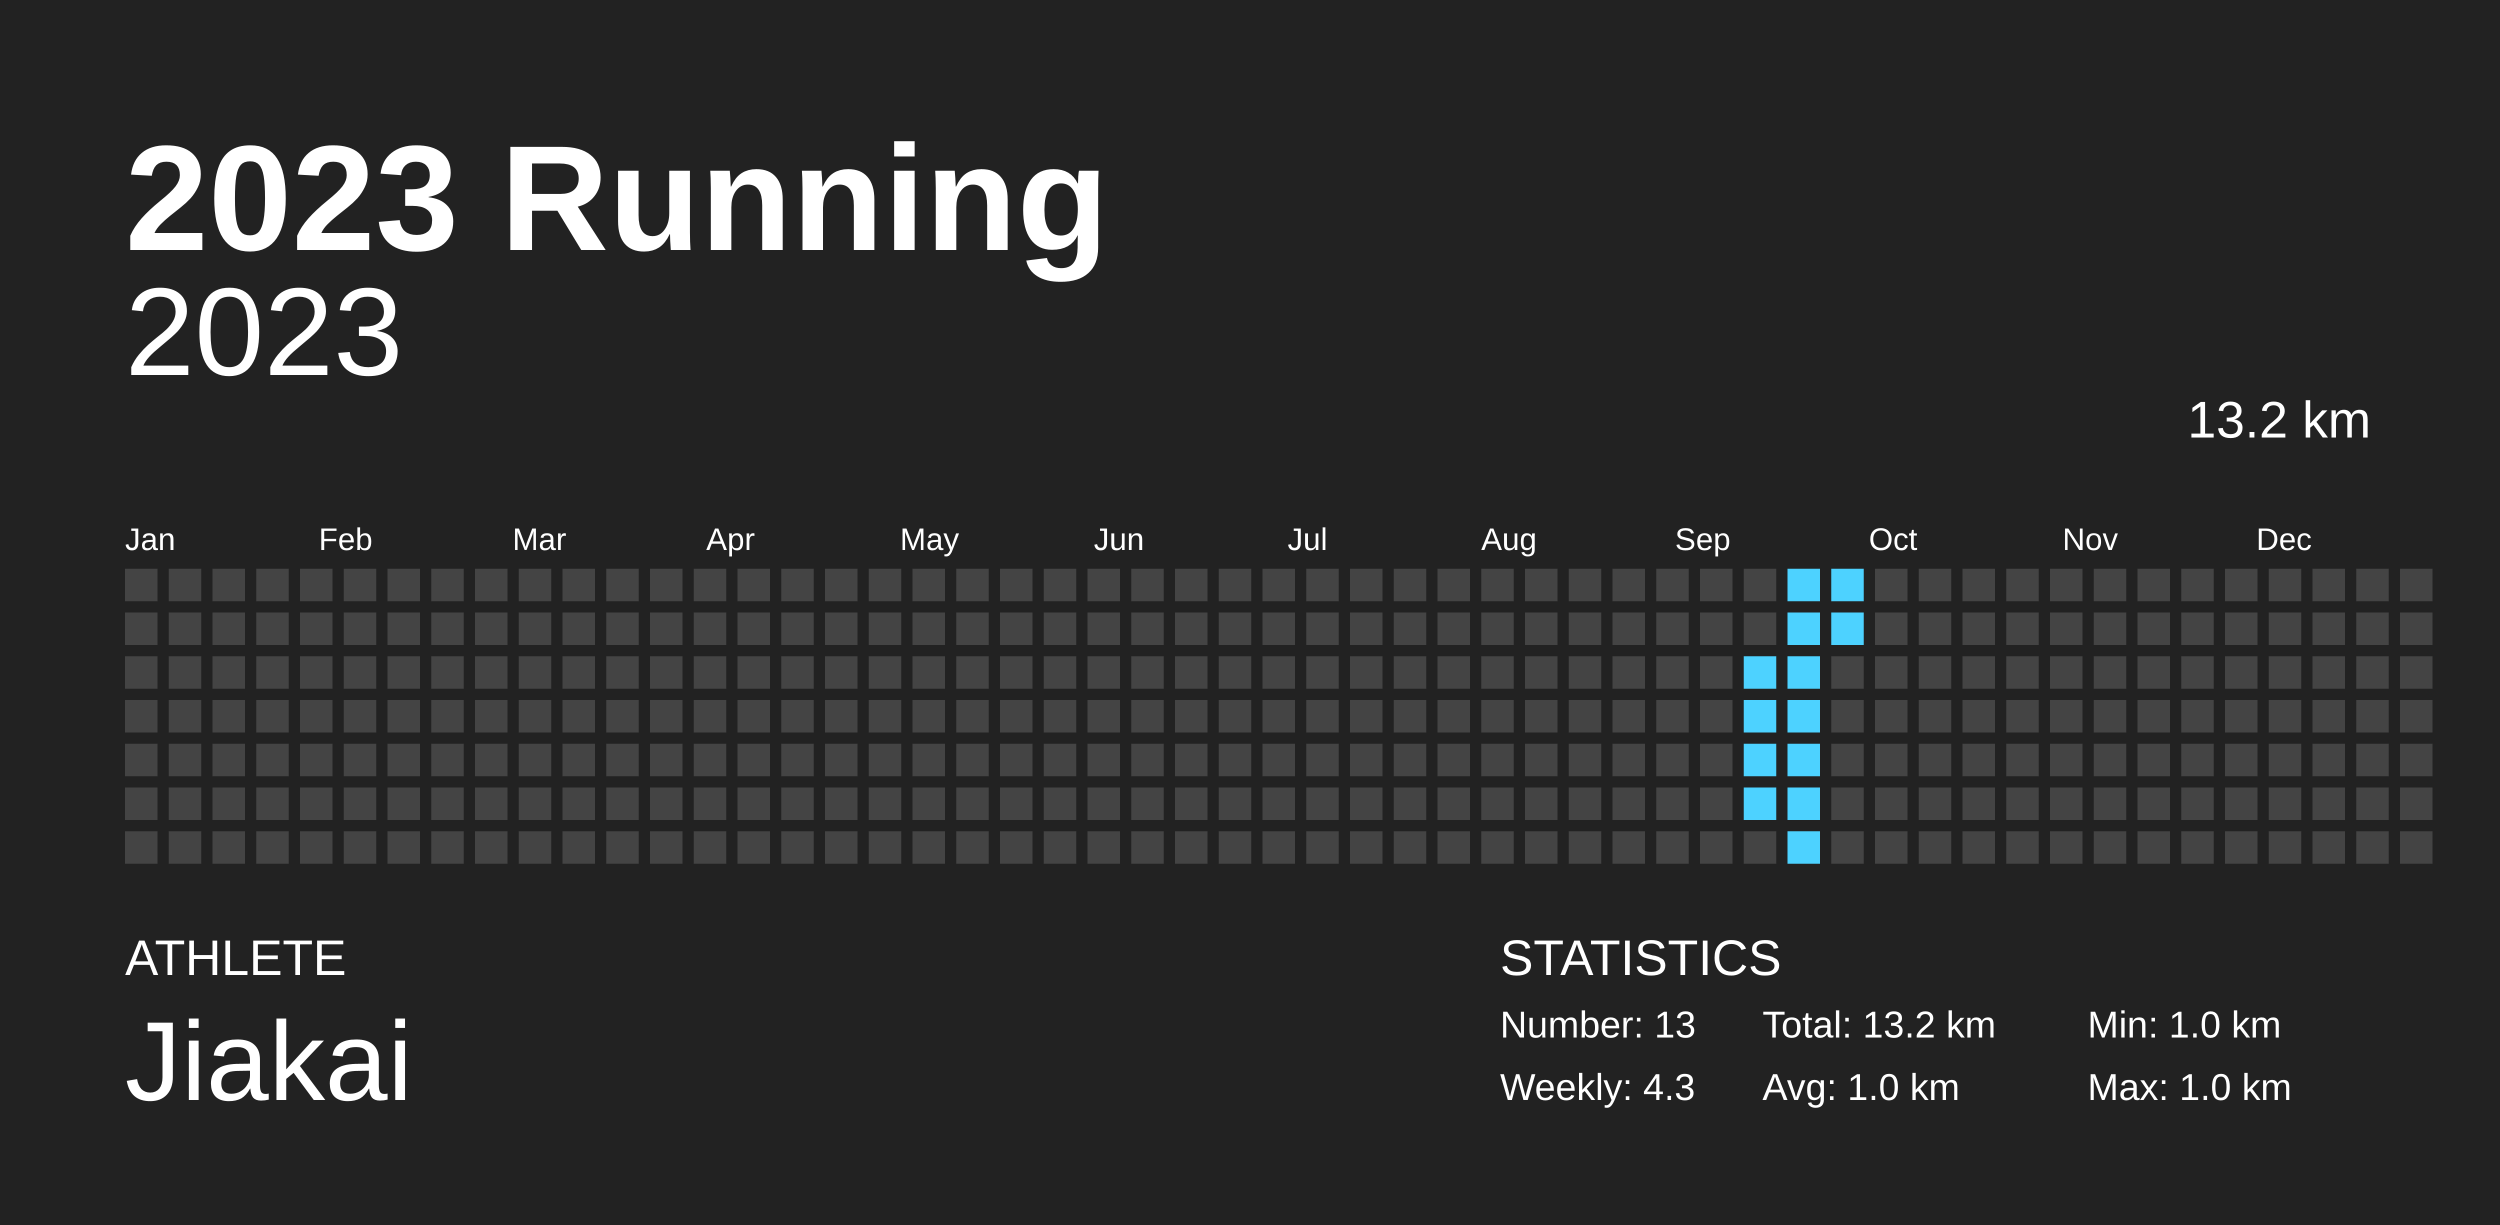
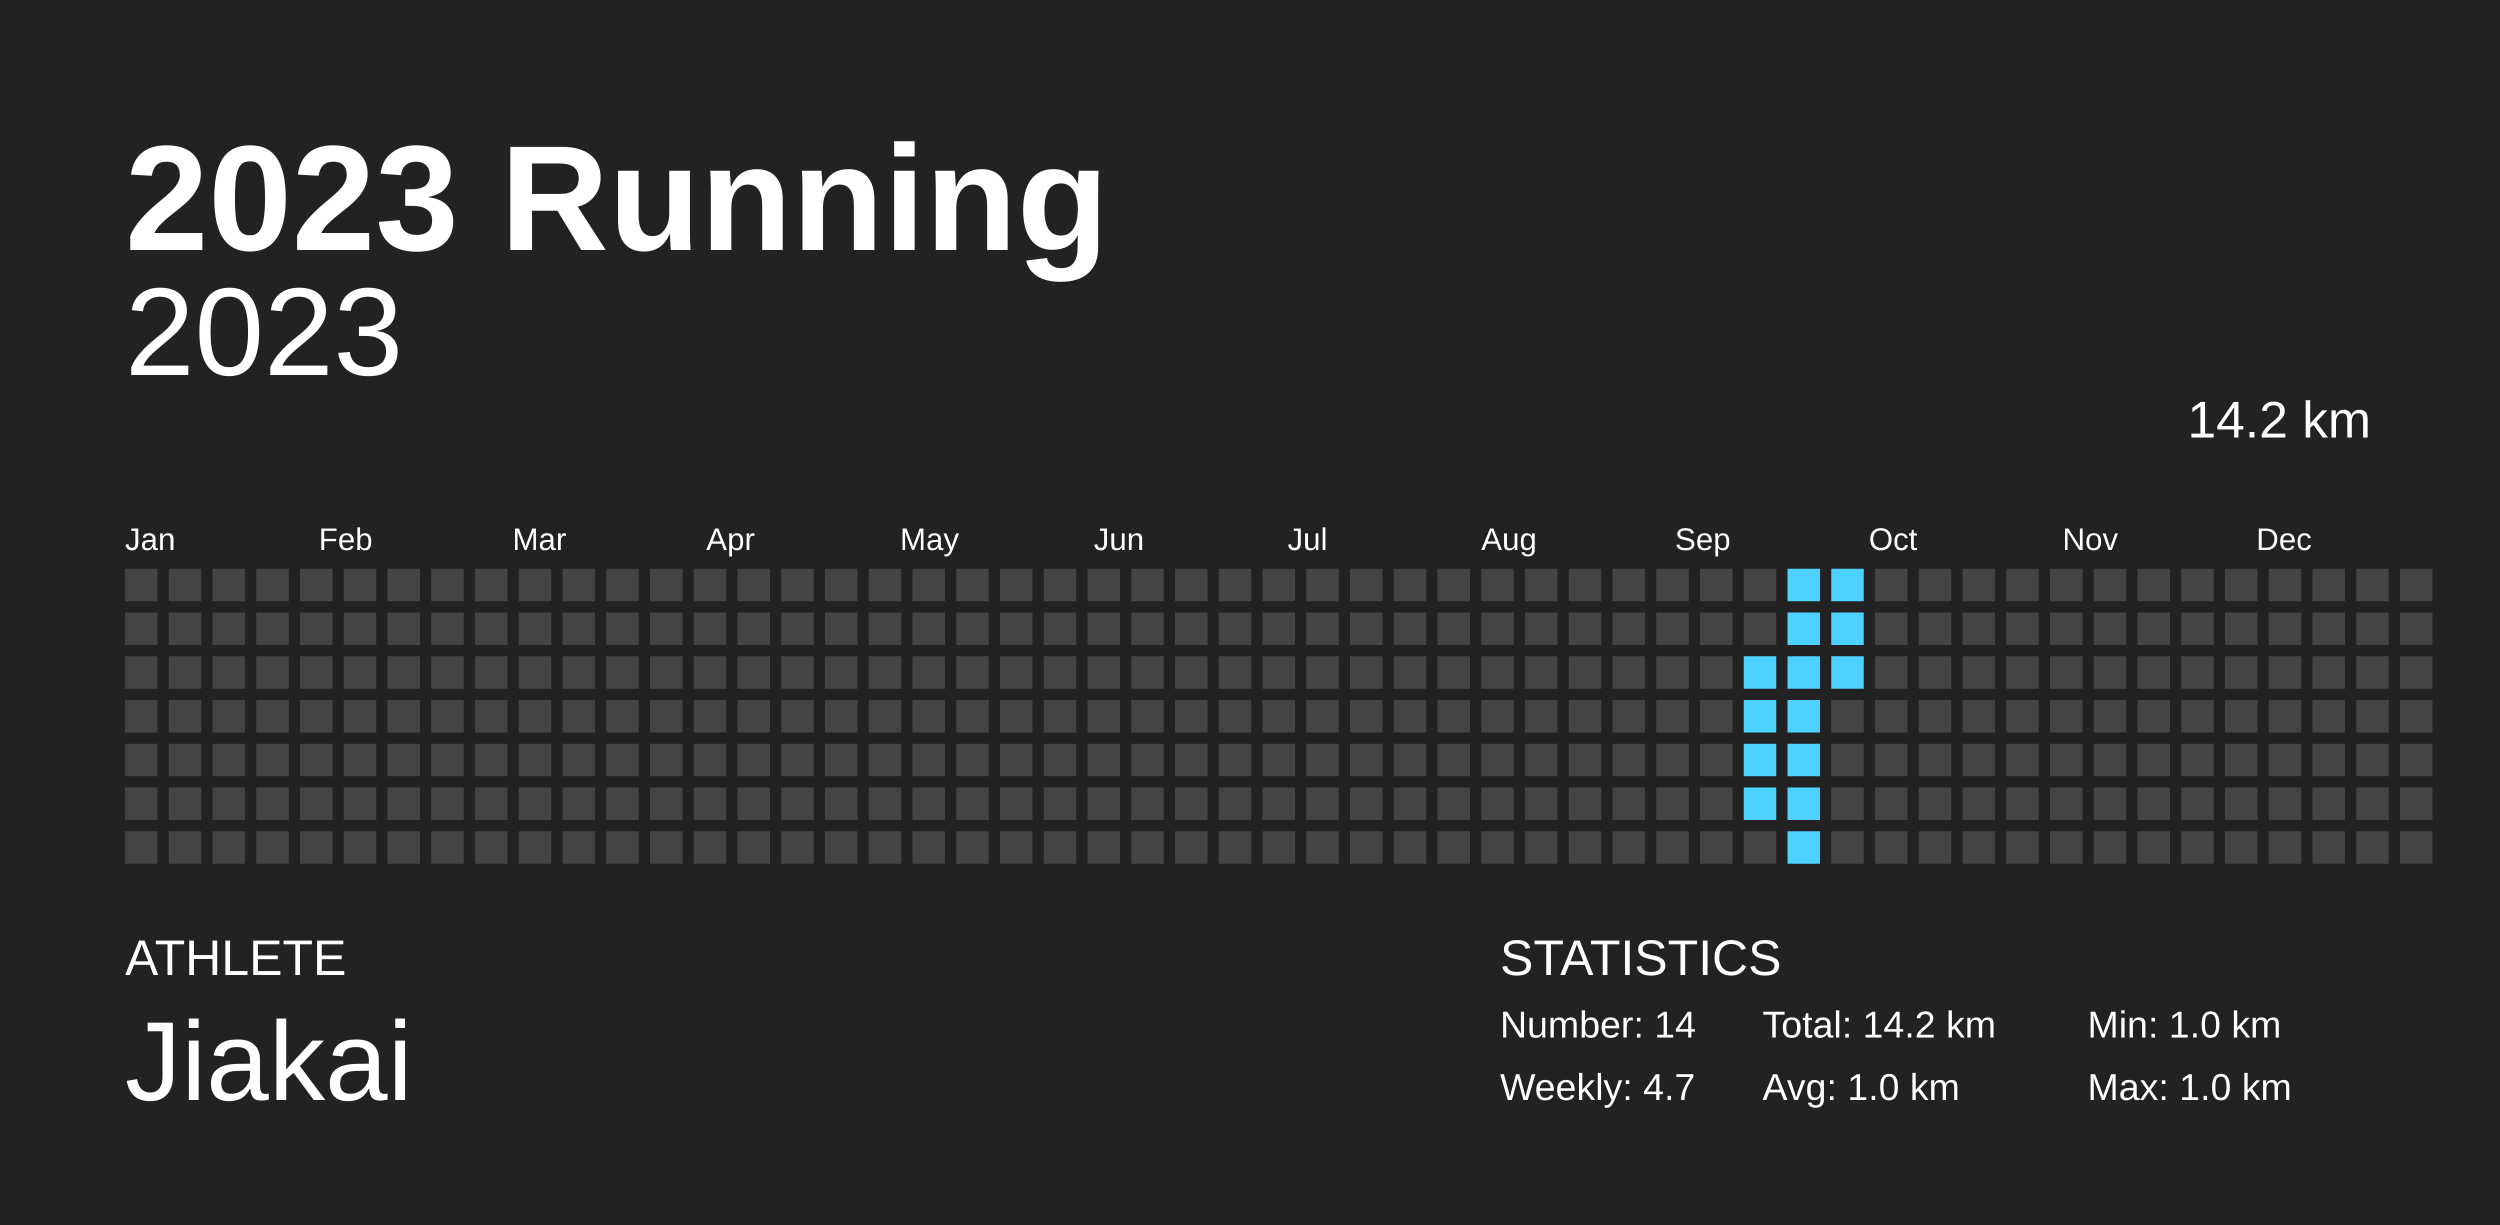
<svg xmlns="http://www.w3.org/2000/svg" baseProfile="full" height="98mm" version="1.1" viewBox="0,0,200,98" width="200mm">
  <defs />
  <rect fill="#222222" height="98" width="200" x="0" y="0" />
  <text fill="#FFFFFF" style="font-size:12px; font-family:Arial; font-weight:bold;" x="10" y="20">2023 Running</text>
  <text fill="#FFFFFF" style="font-size:4px; font-family:Arial" x="10" y="78">ATHLETE</text>
  <text fill="#FFFFFF" style="font-size:9px; font-family:Arial" x="10" y="88">Jiakai</text>
  <text fill="#FFFFFF" style="font-size:4px; font-family:Arial" x="120" y="78">STATISTICS</text>
-   <text fill="#FFFFFF" style="font-size:3px; font-family:Arial" x="120" y="83">Number: 13</text>
-   <text fill="#FFFFFF" style="font-size:3px; font-family:Arial" x="120" y="88">Weekly: 4.3</text>
-   <text fill="#FFFFFF" style="font-size:3px; font-family:Arial" x="141" y="83">Total: 13.2 km</text>
+   <text fill="#FFFFFF" style="font-size:3px; font-family:Arial" x="120" y="83">Number: 14</text>
+   <text fill="#FFFFFF" style="font-size:3px; font-family:Arial" x="120" y="88">Weekly: 4.7</text>
+   <text fill="#FFFFFF" style="font-size:3px; font-family:Arial" x="141" y="83">Total: 14.2 km</text>
  <text fill="#FFFFFF" style="font-size:3px; font-family:Arial" x="141" y="88">Avg: 1.0 km</text>
  <text fill="#FFFFFF" style="font-size:3px; font-family:Arial" x="167" y="83">Min: 1.0 km</text>
  <text fill="#FFFFFF" style="font-size:3px; font-family:Arial" x="167" y="88">Max: 1.0 km</text>
  <text alignment-baseline="hanging" fill="#FFFFFF" style="font-size:10.0px; font-family:Arial;" x="10" y="30">2023</text>
-   <text alignment-baseline="hanging" fill="#FFFFFF" style="font-size:4.125px; font-family:Arial;" x="175" y="35">13.2 km</text>
+   <text alignment-baseline="hanging" fill="#FFFFFF" style="font-size:4.125px; font-family:Arial;" x="175" y="35">14.2 km</text>
  <text fill="#FFFFFF" style="font-size:2.5px; font-family:Arial" x="10.0" y="44">Jan</text>
  <text fill="#FFFFFF" style="font-size:2.5px; font-family:Arial" x="25.5" y="44">Feb</text>
  <text fill="#FFFFFF" style="font-size:2.5px; font-family:Arial" x="41.0" y="44">Mar</text>
  <text fill="#FFFFFF" style="font-size:2.5px; font-family:Arial" x="56.5" y="44">Apr</text>
  <text fill="#FFFFFF" style="font-size:2.5px; font-family:Arial" x="72.0" y="44">May</text>
  <text fill="#FFFFFF" style="font-size:2.5px; font-family:Arial" x="87.5" y="44">Jun</text>
  <text fill="#FFFFFF" style="font-size:2.5px; font-family:Arial" x="103.0" y="44">Jul</text>
  <text fill="#FFFFFF" style="font-size:2.5px; font-family:Arial" x="118.5" y="44">Aug</text>
  <text fill="#FFFFFF" style="font-size:2.5px; font-family:Arial" x="134.0" y="44">Sep</text>
  <text fill="#FFFFFF" style="font-size:2.5px; font-family:Arial" x="149.5" y="44">Oct</text>
  <text fill="#FFFFFF" style="font-size:2.5px; font-family:Arial" x="165.0" y="44">Nov</text>
  <text fill="#FFFFFF" style="font-size:2.5px; font-family:Arial" x="180.5" y="44">Dec</text>
  <rect fill="#444444" height="2.6" width="2.6" x="10.0" y="45.5" />
  <rect fill="#444444" height="2.6" width="2.6" x="10.0" y="49.0" />
  <rect fill="#444444" height="2.6" width="2.6" x="10.0" y="52.5" />
  <rect fill="#444444" height="2.6" width="2.6" x="10.0" y="56.0" />
  <rect fill="#444444" height="2.6" width="2.6" x="10.0" y="59.5" />
  <rect fill="#444444" height="2.6" width="2.6" x="10.0" y="63.0" />
  <rect fill="#444444" height="2.6" width="2.6" x="10.0" y="66.5" />
  <rect fill="#444444" height="2.6" width="2.6" x="13.5" y="45.5" />
  <rect fill="#444444" height="2.6" width="2.6" x="13.5" y="49.0" />
  <rect fill="#444444" height="2.6" width="2.6" x="13.5" y="52.5" />
  <rect fill="#444444" height="2.6" width="2.6" x="13.5" y="56.0" />
  <rect fill="#444444" height="2.6" width="2.6" x="13.5" y="59.5" />
  <rect fill="#444444" height="2.6" width="2.6" x="13.5" y="63.0" />
  <rect fill="#444444" height="2.6" width="2.6" x="13.5" y="66.5" />
  <rect fill="#444444" height="2.6" width="2.6" x="17.0" y="45.5" />
  <rect fill="#444444" height="2.6" width="2.6" x="17.0" y="49.0" />
  <rect fill="#444444" height="2.6" width="2.6" x="17.0" y="52.5" />
  <rect fill="#444444" height="2.6" width="2.6" x="17.0" y="56.0" />
  <rect fill="#444444" height="2.6" width="2.6" x="17.0" y="59.5" />
  <rect fill="#444444" height="2.6" width="2.6" x="17.0" y="63.0" />
  <rect fill="#444444" height="2.6" width="2.6" x="17.0" y="66.5" />
  <rect fill="#444444" height="2.6" width="2.6" x="20.5" y="45.5" />
  <rect fill="#444444" height="2.6" width="2.6" x="20.5" y="49.0" />
  <rect fill="#444444" height="2.6" width="2.6" x="20.5" y="52.5" />
  <rect fill="#444444" height="2.6" width="2.6" x="20.5" y="56.0" />
  <rect fill="#444444" height="2.6" width="2.6" x="20.5" y="59.5" />
  <rect fill="#444444" height="2.6" width="2.6" x="20.5" y="63.0" />
  <rect fill="#444444" height="2.6" width="2.6" x="20.5" y="66.5" />
  <rect fill="#444444" height="2.6" width="2.6" x="24.0" y="45.5" />
  <rect fill="#444444" height="2.6" width="2.6" x="24.0" y="49.0" />
  <rect fill="#444444" height="2.6" width="2.6" x="24.0" y="52.5" />
  <rect fill="#444444" height="2.6" width="2.6" x="24.0" y="56.0" />
  <rect fill="#444444" height="2.6" width="2.6" x="24.0" y="59.5" />
  <rect fill="#444444" height="2.6" width="2.6" x="24.0" y="63.0" />
  <rect fill="#444444" height="2.6" width="2.6" x="24.0" y="66.5" />
  <rect fill="#444444" height="2.6" width="2.6" x="27.5" y="45.5" />
  <rect fill="#444444" height="2.6" width="2.6" x="27.5" y="49.0" />
  <rect fill="#444444" height="2.6" width="2.6" x="27.5" y="52.5" />
  <rect fill="#444444" height="2.6" width="2.6" x="27.5" y="56.0" />
  <rect fill="#444444" height="2.6" width="2.6" x="27.5" y="59.5" />
  <rect fill="#444444" height="2.6" width="2.6" x="27.5" y="63.0" />
  <rect fill="#444444" height="2.6" width="2.6" x="27.5" y="66.5" />
  <rect fill="#444444" height="2.6" width="2.6" x="31.0" y="45.5" />
  <rect fill="#444444" height="2.6" width="2.6" x="31.0" y="49.0" />
  <rect fill="#444444" height="2.6" width="2.6" x="31.0" y="52.5" />
  <rect fill="#444444" height="2.6" width="2.6" x="31.0" y="56.0" />
  <rect fill="#444444" height="2.6" width="2.6" x="31.0" y="59.5" />
  <rect fill="#444444" height="2.6" width="2.6" x="31.0" y="63.0" />
  <rect fill="#444444" height="2.6" width="2.6" x="31.0" y="66.5" />
  <rect fill="#444444" height="2.6" width="2.6" x="34.5" y="45.5" />
  <rect fill="#444444" height="2.6" width="2.6" x="34.5" y="49.0" />
  <rect fill="#444444" height="2.6" width="2.6" x="34.5" y="52.5" />
  <rect fill="#444444" height="2.6" width="2.6" x="34.5" y="56.0" />
  <rect fill="#444444" height="2.6" width="2.6" x="34.5" y="59.5" />
  <rect fill="#444444" height="2.6" width="2.6" x="34.5" y="63.0" />
  <rect fill="#444444" height="2.6" width="2.6" x="34.5" y="66.5" />
  <rect fill="#444444" height="2.6" width="2.6" x="38.0" y="45.5" />
  <rect fill="#444444" height="2.6" width="2.6" x="38.0" y="49.0" />
  <rect fill="#444444" height="2.6" width="2.6" x="38.0" y="52.5" />
  <rect fill="#444444" height="2.6" width="2.6" x="38.0" y="56.0" />
  <rect fill="#444444" height="2.6" width="2.6" x="38.0" y="59.5" />
  <rect fill="#444444" height="2.6" width="2.6" x="38.0" y="63.0" />
  <rect fill="#444444" height="2.6" width="2.6" x="38.0" y="66.5" />
  <rect fill="#444444" height="2.6" width="2.6" x="41.5" y="45.5" />
  <rect fill="#444444" height="2.6" width="2.6" x="41.5" y="49.0" />
  <rect fill="#444444" height="2.6" width="2.6" x="41.5" y="52.5" />
  <rect fill="#444444" height="2.6" width="2.6" x="41.5" y="56.0" />
  <rect fill="#444444" height="2.6" width="2.6" x="41.5" y="59.5" />
  <rect fill="#444444" height="2.6" width="2.6" x="41.5" y="63.0" />
  <rect fill="#444444" height="2.6" width="2.6" x="41.5" y="66.5" />
  <rect fill="#444444" height="2.6" width="2.6" x="45.0" y="45.5" />
  <rect fill="#444444" height="2.6" width="2.6" x="45.0" y="49.0" />
  <rect fill="#444444" height="2.6" width="2.6" x="45.0" y="52.5" />
  <rect fill="#444444" height="2.6" width="2.6" x="45.0" y="56.0" />
  <rect fill="#444444" height="2.6" width="2.6" x="45.0" y="59.5" />
  <rect fill="#444444" height="2.6" width="2.6" x="45.0" y="63.0" />
  <rect fill="#444444" height="2.6" width="2.6" x="45.0" y="66.5" />
  <rect fill="#444444" height="2.6" width="2.6" x="48.5" y="45.5" />
  <rect fill="#444444" height="2.6" width="2.6" x="48.5" y="49.0" />
  <rect fill="#444444" height="2.6" width="2.6" x="48.5" y="52.5" />
  <rect fill="#444444" height="2.6" width="2.6" x="48.5" y="56.0" />
  <rect fill="#444444" height="2.6" width="2.6" x="48.5" y="59.5" />
  <rect fill="#444444" height="2.6" width="2.6" x="48.5" y="63.0" />
  <rect fill="#444444" height="2.6" width="2.6" x="48.5" y="66.5" />
  <rect fill="#444444" height="2.6" width="2.6" x="52.0" y="45.5" />
  <rect fill="#444444" height="2.6" width="2.6" x="52.0" y="49.0" />
  <rect fill="#444444" height="2.6" width="2.6" x="52.0" y="52.5" />
  <rect fill="#444444" height="2.6" width="2.6" x="52.0" y="56.0" />
  <rect fill="#444444" height="2.6" width="2.6" x="52.0" y="59.5" />
  <rect fill="#444444" height="2.6" width="2.6" x="52.0" y="63.0" />
  <rect fill="#444444" height="2.6" width="2.6" x="52.0" y="66.5" />
  <rect fill="#444444" height="2.6" width="2.6" x="55.5" y="45.5" />
  <rect fill="#444444" height="2.6" width="2.6" x="55.5" y="49.0" />
  <rect fill="#444444" height="2.6" width="2.6" x="55.5" y="52.5" />
  <rect fill="#444444" height="2.6" width="2.6" x="55.5" y="56.0" />
  <rect fill="#444444" height="2.6" width="2.6" x="55.5" y="59.5" />
  <rect fill="#444444" height="2.6" width="2.6" x="55.5" y="63.0" />
  <rect fill="#444444" height="2.6" width="2.6" x="55.5" y="66.5" />
  <rect fill="#444444" height="2.6" width="2.6" x="59.0" y="45.5" />
  <rect fill="#444444" height="2.6" width="2.6" x="59.0" y="49.0" />
  <rect fill="#444444" height="2.6" width="2.6" x="59.0" y="52.5" />
  <rect fill="#444444" height="2.6" width="2.6" x="59.0" y="56.0" />
  <rect fill="#444444" height="2.6" width="2.6" x="59.0" y="59.5" />
  <rect fill="#444444" height="2.6" width="2.6" x="59.0" y="63.0" />
  <rect fill="#444444" height="2.6" width="2.6" x="59.0" y="66.5" />
  <rect fill="#444444" height="2.6" width="2.6" x="62.5" y="45.5" />
  <rect fill="#444444" height="2.6" width="2.6" x="62.5" y="49.0" />
  <rect fill="#444444" height="2.6" width="2.6" x="62.5" y="52.5" />
  <rect fill="#444444" height="2.6" width="2.6" x="62.5" y="56.0" />
  <rect fill="#444444" height="2.6" width="2.6" x="62.5" y="59.5" />
  <rect fill="#444444" height="2.6" width="2.6" x="62.5" y="63.0" />
  <rect fill="#444444" height="2.6" width="2.6" x="62.5" y="66.5" />
  <rect fill="#444444" height="2.6" width="2.6" x="66.0" y="45.5" />
  <rect fill="#444444" height="2.6" width="2.6" x="66.0" y="49.0" />
  <rect fill="#444444" height="2.6" width="2.6" x="66.0" y="52.5" />
  <rect fill="#444444" height="2.6" width="2.6" x="66.0" y="56.0" />
  <rect fill="#444444" height="2.6" width="2.6" x="66.0" y="59.5" />
  <rect fill="#444444" height="2.6" width="2.6" x="66.0" y="63.0" />
  <rect fill="#444444" height="2.6" width="2.6" x="66.0" y="66.5" />
  <rect fill="#444444" height="2.6" width="2.6" x="69.5" y="45.5" />
  <rect fill="#444444" height="2.6" width="2.6" x="69.5" y="49.0" />
  <rect fill="#444444" height="2.6" width="2.6" x="69.5" y="52.5" />
  <rect fill="#444444" height="2.6" width="2.6" x="69.5" y="56.0" />
  <rect fill="#444444" height="2.6" width="2.6" x="69.5" y="59.5" />
  <rect fill="#444444" height="2.6" width="2.6" x="69.5" y="63.0" />
  <rect fill="#444444" height="2.6" width="2.6" x="69.5" y="66.5" />
  <rect fill="#444444" height="2.6" width="2.6" x="73.0" y="45.5" />
  <rect fill="#444444" height="2.6" width="2.6" x="73.0" y="49.0" />
  <rect fill="#444444" height="2.6" width="2.6" x="73.0" y="52.5" />
  <rect fill="#444444" height="2.6" width="2.6" x="73.0" y="56.0" />
  <rect fill="#444444" height="2.6" width="2.6" x="73.0" y="59.5" />
  <rect fill="#444444" height="2.6" width="2.6" x="73.0" y="63.0" />
  <rect fill="#444444" height="2.6" width="2.6" x="73.0" y="66.5" />
  <rect fill="#444444" height="2.6" width="2.6" x="76.5" y="45.5" />
  <rect fill="#444444" height="2.6" width="2.6" x="76.5" y="49.0" />
  <rect fill="#444444" height="2.6" width="2.6" x="76.5" y="52.5" />
  <rect fill="#444444" height="2.6" width="2.6" x="76.5" y="56.0" />
  <rect fill="#444444" height="2.6" width="2.6" x="76.5" y="59.5" />
  <rect fill="#444444" height="2.6" width="2.6" x="76.5" y="63.0" />
  <rect fill="#444444" height="2.6" width="2.6" x="76.5" y="66.5" />
  <rect fill="#444444" height="2.6" width="2.6" x="80.0" y="45.5" />
  <rect fill="#444444" height="2.6" width="2.6" x="80.0" y="49.0" />
  <rect fill="#444444" height="2.6" width="2.6" x="80.0" y="52.5" />
  <rect fill="#444444" height="2.6" width="2.6" x="80.0" y="56.0" />
  <rect fill="#444444" height="2.6" width="2.6" x="80.0" y="59.5" />
  <rect fill="#444444" height="2.6" width="2.6" x="80.0" y="63.0" />
  <rect fill="#444444" height="2.6" width="2.6" x="80.0" y="66.5" />
  <rect fill="#444444" height="2.6" width="2.6" x="83.5" y="45.5" />
  <rect fill="#444444" height="2.6" width="2.6" x="83.5" y="49.0" />
  <rect fill="#444444" height="2.6" width="2.6" x="83.5" y="52.5" />
  <rect fill="#444444" height="2.6" width="2.6" x="83.5" y="56.0" />
  <rect fill="#444444" height="2.6" width="2.6" x="83.5" y="59.5" />
  <rect fill="#444444" height="2.6" width="2.6" x="83.5" y="63.0" />
  <rect fill="#444444" height="2.6" width="2.6" x="83.5" y="66.5" />
  <rect fill="#444444" height="2.6" width="2.6" x="87.0" y="45.5" />
  <rect fill="#444444" height="2.6" width="2.6" x="87.0" y="49.0" />
  <rect fill="#444444" height="2.6" width="2.6" x="87.0" y="52.5" />
  <rect fill="#444444" height="2.6" width="2.6" x="87.0" y="56.0" />
  <rect fill="#444444" height="2.6" width="2.6" x="87.0" y="59.5" />
  <rect fill="#444444" height="2.6" width="2.6" x="87.0" y="63.0" />
  <rect fill="#444444" height="2.6" width="2.6" x="87.0" y="66.5" />
  <rect fill="#444444" height="2.6" width="2.6" x="90.5" y="45.5" />
  <rect fill="#444444" height="2.6" width="2.6" x="90.5" y="49.0" />
  <rect fill="#444444" height="2.6" width="2.6" x="90.5" y="52.5" />
  <rect fill="#444444" height="2.6" width="2.6" x="90.5" y="56.0" />
  <rect fill="#444444" height="2.6" width="2.6" x="90.5" y="59.5" />
  <rect fill="#444444" height="2.6" width="2.6" x="90.5" y="63.0" />
  <rect fill="#444444" height="2.6" width="2.6" x="90.5" y="66.5" />
  <rect fill="#444444" height="2.6" width="2.6" x="94.0" y="45.5" />
  <rect fill="#444444" height="2.6" width="2.6" x="94.0" y="49.0" />
  <rect fill="#444444" height="2.6" width="2.6" x="94.0" y="52.5" />
  <rect fill="#444444" height="2.6" width="2.6" x="94.0" y="56.0" />
  <rect fill="#444444" height="2.6" width="2.6" x="94.0" y="59.5" />
  <rect fill="#444444" height="2.6" width="2.6" x="94.0" y="63.0" />
  <rect fill="#444444" height="2.6" width="2.6" x="94.0" y="66.5" />
  <rect fill="#444444" height="2.6" width="2.6" x="97.5" y="45.5" />
  <rect fill="#444444" height="2.6" width="2.6" x="97.5" y="49.0" />
  <rect fill="#444444" height="2.6" width="2.6" x="97.5" y="52.5" />
  <rect fill="#444444" height="2.6" width="2.6" x="97.5" y="56.0" />
  <rect fill="#444444" height="2.6" width="2.6" x="97.5" y="59.5" />
  <rect fill="#444444" height="2.6" width="2.6" x="97.5" y="63.0" />
  <rect fill="#444444" height="2.6" width="2.6" x="97.5" y="66.5" />
  <rect fill="#444444" height="2.6" width="2.6" x="101.0" y="45.5" />
  <rect fill="#444444" height="2.6" width="2.6" x="101.0" y="49.0" />
  <rect fill="#444444" height="2.6" width="2.6" x="101.0" y="52.5" />
  <rect fill="#444444" height="2.6" width="2.6" x="101.0" y="56.0" />
  <rect fill="#444444" height="2.6" width="2.6" x="101.0" y="59.5" />
  <rect fill="#444444" height="2.6" width="2.6" x="101.0" y="63.0" />
  <rect fill="#444444" height="2.6" width="2.6" x="101.0" y="66.5" />
  <rect fill="#444444" height="2.6" width="2.6" x="104.5" y="45.5" />
  <rect fill="#444444" height="2.6" width="2.6" x="104.5" y="49.0" />
  <rect fill="#444444" height="2.6" width="2.6" x="104.5" y="52.5" />
  <rect fill="#444444" height="2.6" width="2.6" x="104.5" y="56.0" />
  <rect fill="#444444" height="2.6" width="2.6" x="104.5" y="59.5" />
  <rect fill="#444444" height="2.6" width="2.6" x="104.5" y="63.0" />
  <rect fill="#444444" height="2.6" width="2.6" x="104.5" y="66.5" />
  <rect fill="#444444" height="2.6" width="2.6" x="108.0" y="45.5" />
  <rect fill="#444444" height="2.6" width="2.6" x="108.0" y="49.0" />
  <rect fill="#444444" height="2.6" width="2.6" x="108.0" y="52.5" />
  <rect fill="#444444" height="2.6" width="2.6" x="108.0" y="56.0" />
  <rect fill="#444444" height="2.6" width="2.6" x="108.0" y="59.5" />
  <rect fill="#444444" height="2.6" width="2.6" x="108.0" y="63.0" />
  <rect fill="#444444" height="2.6" width="2.6" x="108.0" y="66.5" />
  <rect fill="#444444" height="2.6" width="2.6" x="111.5" y="45.5" />
  <rect fill="#444444" height="2.6" width="2.6" x="111.5" y="49.0" />
  <rect fill="#444444" height="2.6" width="2.6" x="111.5" y="52.5" />
  <rect fill="#444444" height="2.6" width="2.6" x="111.5" y="56.0" />
  <rect fill="#444444" height="2.6" width="2.6" x="111.5" y="59.5" />
  <rect fill="#444444" height="2.6" width="2.6" x="111.5" y="63.0" />
  <rect fill="#444444" height="2.6" width="2.6" x="111.5" y="66.5" />
  <rect fill="#444444" height="2.6" width="2.6" x="115.0" y="45.5" />
  <rect fill="#444444" height="2.6" width="2.6" x="115.0" y="49.0" />
  <rect fill="#444444" height="2.6" width="2.6" x="115.0" y="52.5" />
  <rect fill="#444444" height="2.6" width="2.6" x="115.0" y="56.0" />
  <rect fill="#444444" height="2.6" width="2.6" x="115.0" y="59.5" />
  <rect fill="#444444" height="2.6" width="2.6" x="115.0" y="63.0" />
  <rect fill="#444444" height="2.6" width="2.6" x="115.0" y="66.5" />
  <rect fill="#444444" height="2.6" width="2.6" x="118.5" y="45.5" />
  <rect fill="#444444" height="2.6" width="2.6" x="118.5" y="49.0" />
  <rect fill="#444444" height="2.6" width="2.6" x="118.5" y="52.5" />
  <rect fill="#444444" height="2.6" width="2.6" x="118.5" y="56.0" />
  <rect fill="#444444" height="2.6" width="2.6" x="118.5" y="59.5" />
  <rect fill="#444444" height="2.6" width="2.6" x="118.5" y="63.0" />
  <rect fill="#444444" height="2.6" width="2.6" x="118.5" y="66.5" />
  <rect fill="#444444" height="2.6" width="2.6" x="122.0" y="45.5" />
  <rect fill="#444444" height="2.6" width="2.6" x="122.0" y="49.0" />
  <rect fill="#444444" height="2.6" width="2.6" x="122.0" y="52.5" />
  <rect fill="#444444" height="2.6" width="2.6" x="122.0" y="56.0" />
  <rect fill="#444444" height="2.6" width="2.6" x="122.0" y="59.5" />
  <rect fill="#444444" height="2.6" width="2.6" x="122.0" y="63.0" />
  <rect fill="#444444" height="2.6" width="2.6" x="122.0" y="66.5" />
  <rect fill="#444444" height="2.6" width="2.6" x="125.5" y="45.5" />
  <rect fill="#444444" height="2.6" width="2.6" x="125.5" y="49.0" />
  <rect fill="#444444" height="2.6" width="2.6" x="125.5" y="52.5" />
  <rect fill="#444444" height="2.6" width="2.6" x="125.5" y="56.0" />
  <rect fill="#444444" height="2.6" width="2.6" x="125.5" y="59.5" />
  <rect fill="#444444" height="2.6" width="2.6" x="125.5" y="63.0" />
  <rect fill="#444444" height="2.6" width="2.6" x="125.5" y="66.5" />
  <rect fill="#444444" height="2.6" width="2.6" x="129.0" y="45.5" />
  <rect fill="#444444" height="2.6" width="2.6" x="129.0" y="49.0" />
  <rect fill="#444444" height="2.6" width="2.6" x="129.0" y="52.5" />
  <rect fill="#444444" height="2.6" width="2.6" x="129.0" y="56.0" />
  <rect fill="#444444" height="2.6" width="2.6" x="129.0" y="59.5" />
  <rect fill="#444444" height="2.6" width="2.6" x="129.0" y="63.0" />
  <rect fill="#444444" height="2.6" width="2.6" x="129.0" y="66.5" />
  <rect fill="#444444" height="2.6" width="2.6" x="132.5" y="45.5" />
  <rect fill="#444444" height="2.6" width="2.6" x="132.5" y="49.0" />
  <rect fill="#444444" height="2.6" width="2.6" x="132.5" y="52.5" />
  <rect fill="#444444" height="2.6" width="2.6" x="132.5" y="56.0" />
  <rect fill="#444444" height="2.6" width="2.6" x="132.5" y="59.5" />
  <rect fill="#444444" height="2.6" width="2.6" x="132.5" y="63.0" />
  <rect fill="#444444" height="2.6" width="2.6" x="132.5" y="66.5" />
  <rect fill="#444444" height="2.6" width="2.6" x="136.0" y="45.5" />
  <rect fill="#444444" height="2.6" width="2.6" x="136.0" y="49.0" />
  <rect fill="#444444" height="2.6" width="2.6" x="136.0" y="52.5" />
  <rect fill="#444444" height="2.6" width="2.6" x="136.0" y="56.0" />
  <rect fill="#444444" height="2.6" width="2.6" x="136.0" y="59.5" />
  <rect fill="#444444" height="2.6" width="2.6" x="136.0" y="63.0" />
  <rect fill="#444444" height="2.6" width="2.6" x="136.0" y="66.5" />
  <rect fill="#444444" height="2.6" width="2.6" x="139.5" y="45.5" />
  <rect fill="#444444" height="2.6" width="2.6" x="139.5" y="49.0" />
  <rect fill="#4dd2ff" height="2.6" width="2.6" x="139.5" y="52.5" />
  <rect fill="#4dd2ff" height="2.6" width="2.6" x="139.5" y="56.0" />
  <rect fill="#4dd2ff" height="2.6" width="2.6" x="139.5" y="59.5" />
  <rect fill="#4dd2ff" height="2.6" width="2.6" x="139.5" y="63.0" />
  <rect fill="#444444" height="2.6" width="2.6" x="139.5" y="66.5" />
  <rect fill="#4dd2ff" height="2.6" width="2.6" x="143.0" y="45.5" />
  <rect fill="#4dd2ff" height="2.6" width="2.6" x="143.0" y="49.0" />
  <rect fill="#4dd2ff" height="2.6" width="2.6" x="143.0" y="52.5" />
  <rect fill="#4dd2ff" height="2.6" width="2.6" x="143.0" y="56.0" />
  <rect fill="#4dd2ff" height="2.6" width="2.6" x="143.0" y="59.5" />
  <rect fill="#4dd2ff" height="2.6" width="2.6" x="143.0" y="63.0" />
  <rect fill="#4dd2ff" height="2.6" width="2.6" x="143.0" y="66.5" />
  <rect fill="#4dd2ff" height="2.6" width="2.6" x="146.5" y="45.5" />
  <rect fill="#4dd2ff" height="2.6" width="2.6" x="146.5" y="49.0" />
-   <rect fill="#444444" height="2.6" width="2.6" x="146.5" y="52.5" />
+   <rect fill="#4dd2ff" height="2.6" width="2.6" x="146.5" y="52.5" />
  <rect fill="#444444" height="2.6" width="2.6" x="146.5" y="56.0" />
  <rect fill="#444444" height="2.6" width="2.6" x="146.5" y="59.5" />
  <rect fill="#444444" height="2.6" width="2.6" x="146.5" y="63.0" />
  <rect fill="#444444" height="2.6" width="2.6" x="146.5" y="66.5" />
  <rect fill="#444444" height="2.6" width="2.6" x="150.0" y="45.5" />
  <rect fill="#444444" height="2.6" width="2.6" x="150.0" y="49.0" />
  <rect fill="#444444" height="2.6" width="2.6" x="150.0" y="52.5" />
  <rect fill="#444444" height="2.6" width="2.6" x="150.0" y="56.0" />
  <rect fill="#444444" height="2.6" width="2.6" x="150.0" y="59.5" />
  <rect fill="#444444" height="2.6" width="2.6" x="150.0" y="63.0" />
  <rect fill="#444444" height="2.6" width="2.6" x="150.0" y="66.5" />
  <rect fill="#444444" height="2.6" width="2.6" x="153.5" y="45.5" />
  <rect fill="#444444" height="2.6" width="2.6" x="153.5" y="49.0" />
  <rect fill="#444444" height="2.6" width="2.6" x="153.5" y="52.5" />
  <rect fill="#444444" height="2.6" width="2.6" x="153.5" y="56.0" />
  <rect fill="#444444" height="2.6" width="2.6" x="153.5" y="59.5" />
  <rect fill="#444444" height="2.6" width="2.6" x="153.5" y="63.0" />
  <rect fill="#444444" height="2.6" width="2.6" x="153.5" y="66.5" />
  <rect fill="#444444" height="2.6" width="2.6" x="157.0" y="45.5" />
  <rect fill="#444444" height="2.6" width="2.6" x="157.0" y="49.0" />
  <rect fill="#444444" height="2.6" width="2.6" x="157.0" y="52.5" />
  <rect fill="#444444" height="2.6" width="2.6" x="157.0" y="56.0" />
  <rect fill="#444444" height="2.6" width="2.6" x="157.0" y="59.5" />
  <rect fill="#444444" height="2.6" width="2.6" x="157.0" y="63.0" />
  <rect fill="#444444" height="2.6" width="2.6" x="157.0" y="66.5" />
  <rect fill="#444444" height="2.6" width="2.6" x="160.5" y="45.5" />
  <rect fill="#444444" height="2.6" width="2.6" x="160.5" y="49.0" />
  <rect fill="#444444" height="2.6" width="2.6" x="160.5" y="52.5" />
  <rect fill="#444444" height="2.6" width="2.6" x="160.5" y="56.0" />
  <rect fill="#444444" height="2.6" width="2.6" x="160.5" y="59.5" />
  <rect fill="#444444" height="2.6" width="2.6" x="160.5" y="63.0" />
  <rect fill="#444444" height="2.6" width="2.6" x="160.5" y="66.5" />
  <rect fill="#444444" height="2.6" width="2.6" x="164.0" y="45.5" />
  <rect fill="#444444" height="2.6" width="2.6" x="164.0" y="49.0" />
  <rect fill="#444444" height="2.6" width="2.6" x="164.0" y="52.5" />
  <rect fill="#444444" height="2.6" width="2.6" x="164.0" y="56.0" />
  <rect fill="#444444" height="2.6" width="2.6" x="164.0" y="59.5" />
  <rect fill="#444444" height="2.6" width="2.6" x="164.0" y="63.0" />
  <rect fill="#444444" height="2.6" width="2.6" x="164.0" y="66.5" />
  <rect fill="#444444" height="2.6" width="2.6" x="167.5" y="45.5" />
  <rect fill="#444444" height="2.6" width="2.6" x="167.5" y="49.0" />
  <rect fill="#444444" height="2.6" width="2.6" x="167.5" y="52.5" />
  <rect fill="#444444" height="2.6" width="2.6" x="167.5" y="56.0" />
  <rect fill="#444444" height="2.6" width="2.6" x="167.5" y="59.5" />
  <rect fill="#444444" height="2.6" width="2.6" x="167.5" y="63.0" />
  <rect fill="#444444" height="2.6" width="2.6" x="167.5" y="66.5" />
  <rect fill="#444444" height="2.6" width="2.6" x="171.0" y="45.5" />
  <rect fill="#444444" height="2.6" width="2.6" x="171.0" y="49.0" />
  <rect fill="#444444" height="2.6" width="2.6" x="171.0" y="52.5" />
  <rect fill="#444444" height="2.6" width="2.6" x="171.0" y="56.0" />
  <rect fill="#444444" height="2.6" width="2.6" x="171.0" y="59.5" />
  <rect fill="#444444" height="2.6" width="2.6" x="171.0" y="63.0" />
  <rect fill="#444444" height="2.6" width="2.6" x="171.0" y="66.5" />
  <rect fill="#444444" height="2.6" width="2.6" x="174.5" y="45.5" />
  <rect fill="#444444" height="2.6" width="2.6" x="174.5" y="49.0" />
  <rect fill="#444444" height="2.6" width="2.6" x="174.5" y="52.5" />
  <rect fill="#444444" height="2.6" width="2.6" x="174.5" y="56.0" />
  <rect fill="#444444" height="2.6" width="2.6" x="174.5" y="59.5" />
  <rect fill="#444444" height="2.6" width="2.6" x="174.5" y="63.0" />
  <rect fill="#444444" height="2.6" width="2.6" x="174.5" y="66.5" />
  <rect fill="#444444" height="2.6" width="2.6" x="178.0" y="45.5" />
  <rect fill="#444444" height="2.6" width="2.6" x="178.0" y="49.0" />
  <rect fill="#444444" height="2.6" width="2.6" x="178.0" y="52.5" />
  <rect fill="#444444" height="2.6" width="2.6" x="178.0" y="56.0" />
  <rect fill="#444444" height="2.6" width="2.6" x="178.0" y="59.5" />
  <rect fill="#444444" height="2.6" width="2.6" x="178.0" y="63.0" />
  <rect fill="#444444" height="2.6" width="2.6" x="178.0" y="66.5" />
  <rect fill="#444444" height="2.6" width="2.6" x="181.5" y="45.5" />
  <rect fill="#444444" height="2.6" width="2.6" x="181.5" y="49.0" />
  <rect fill="#444444" height="2.6" width="2.6" x="181.5" y="52.5" />
  <rect fill="#444444" height="2.6" width="2.6" x="181.5" y="56.0" />
  <rect fill="#444444" height="2.6" width="2.6" x="181.5" y="59.5" />
  <rect fill="#444444" height="2.6" width="2.6" x="181.5" y="63.0" />
  <rect fill="#444444" height="2.6" width="2.6" x="181.5" y="66.5" />
  <rect fill="#444444" height="2.6" width="2.6" x="185.0" y="45.5" />
  <rect fill="#444444" height="2.6" width="2.6" x="185.0" y="49.0" />
  <rect fill="#444444" height="2.6" width="2.6" x="185.0" y="52.5" />
  <rect fill="#444444" height="2.6" width="2.6" x="185.0" y="56.0" />
  <rect fill="#444444" height="2.6" width="2.6" x="185.0" y="59.5" />
  <rect fill="#444444" height="2.6" width="2.6" x="185.0" y="63.0" />
  <rect fill="#444444" height="2.6" width="2.6" x="185.0" y="66.5" />
  <rect fill="#444444" height="2.6" width="2.6" x="188.5" y="45.5" />
  <rect fill="#444444" height="2.6" width="2.6" x="188.5" y="49.0" />
  <rect fill="#444444" height="2.6" width="2.6" x="188.5" y="52.5" />
  <rect fill="#444444" height="2.6" width="2.6" x="188.5" y="56.0" />
  <rect fill="#444444" height="2.6" width="2.6" x="188.5" y="59.5" />
  <rect fill="#444444" height="2.6" width="2.6" x="188.5" y="63.0" />
  <rect fill="#444444" height="2.6" width="2.6" x="188.5" y="66.5" />
  <rect fill="#444444" height="2.6" width="2.6" x="192.0" y="45.5" />
  <rect fill="#444444" height="2.6" width="2.6" x="192.0" y="49.0" />
  <rect fill="#444444" height="2.6" width="2.6" x="192.0" y="52.5" />
  <rect fill="#444444" height="2.6" width="2.6" x="192.0" y="56.0" />
  <rect fill="#444444" height="2.6" width="2.6" x="192.0" y="59.5" />
  <rect fill="#444444" height="2.6" width="2.6" x="192.0" y="63.0" />
  <rect fill="#444444" height="2.6" width="2.6" x="192.0" y="66.5" />
</svg>
